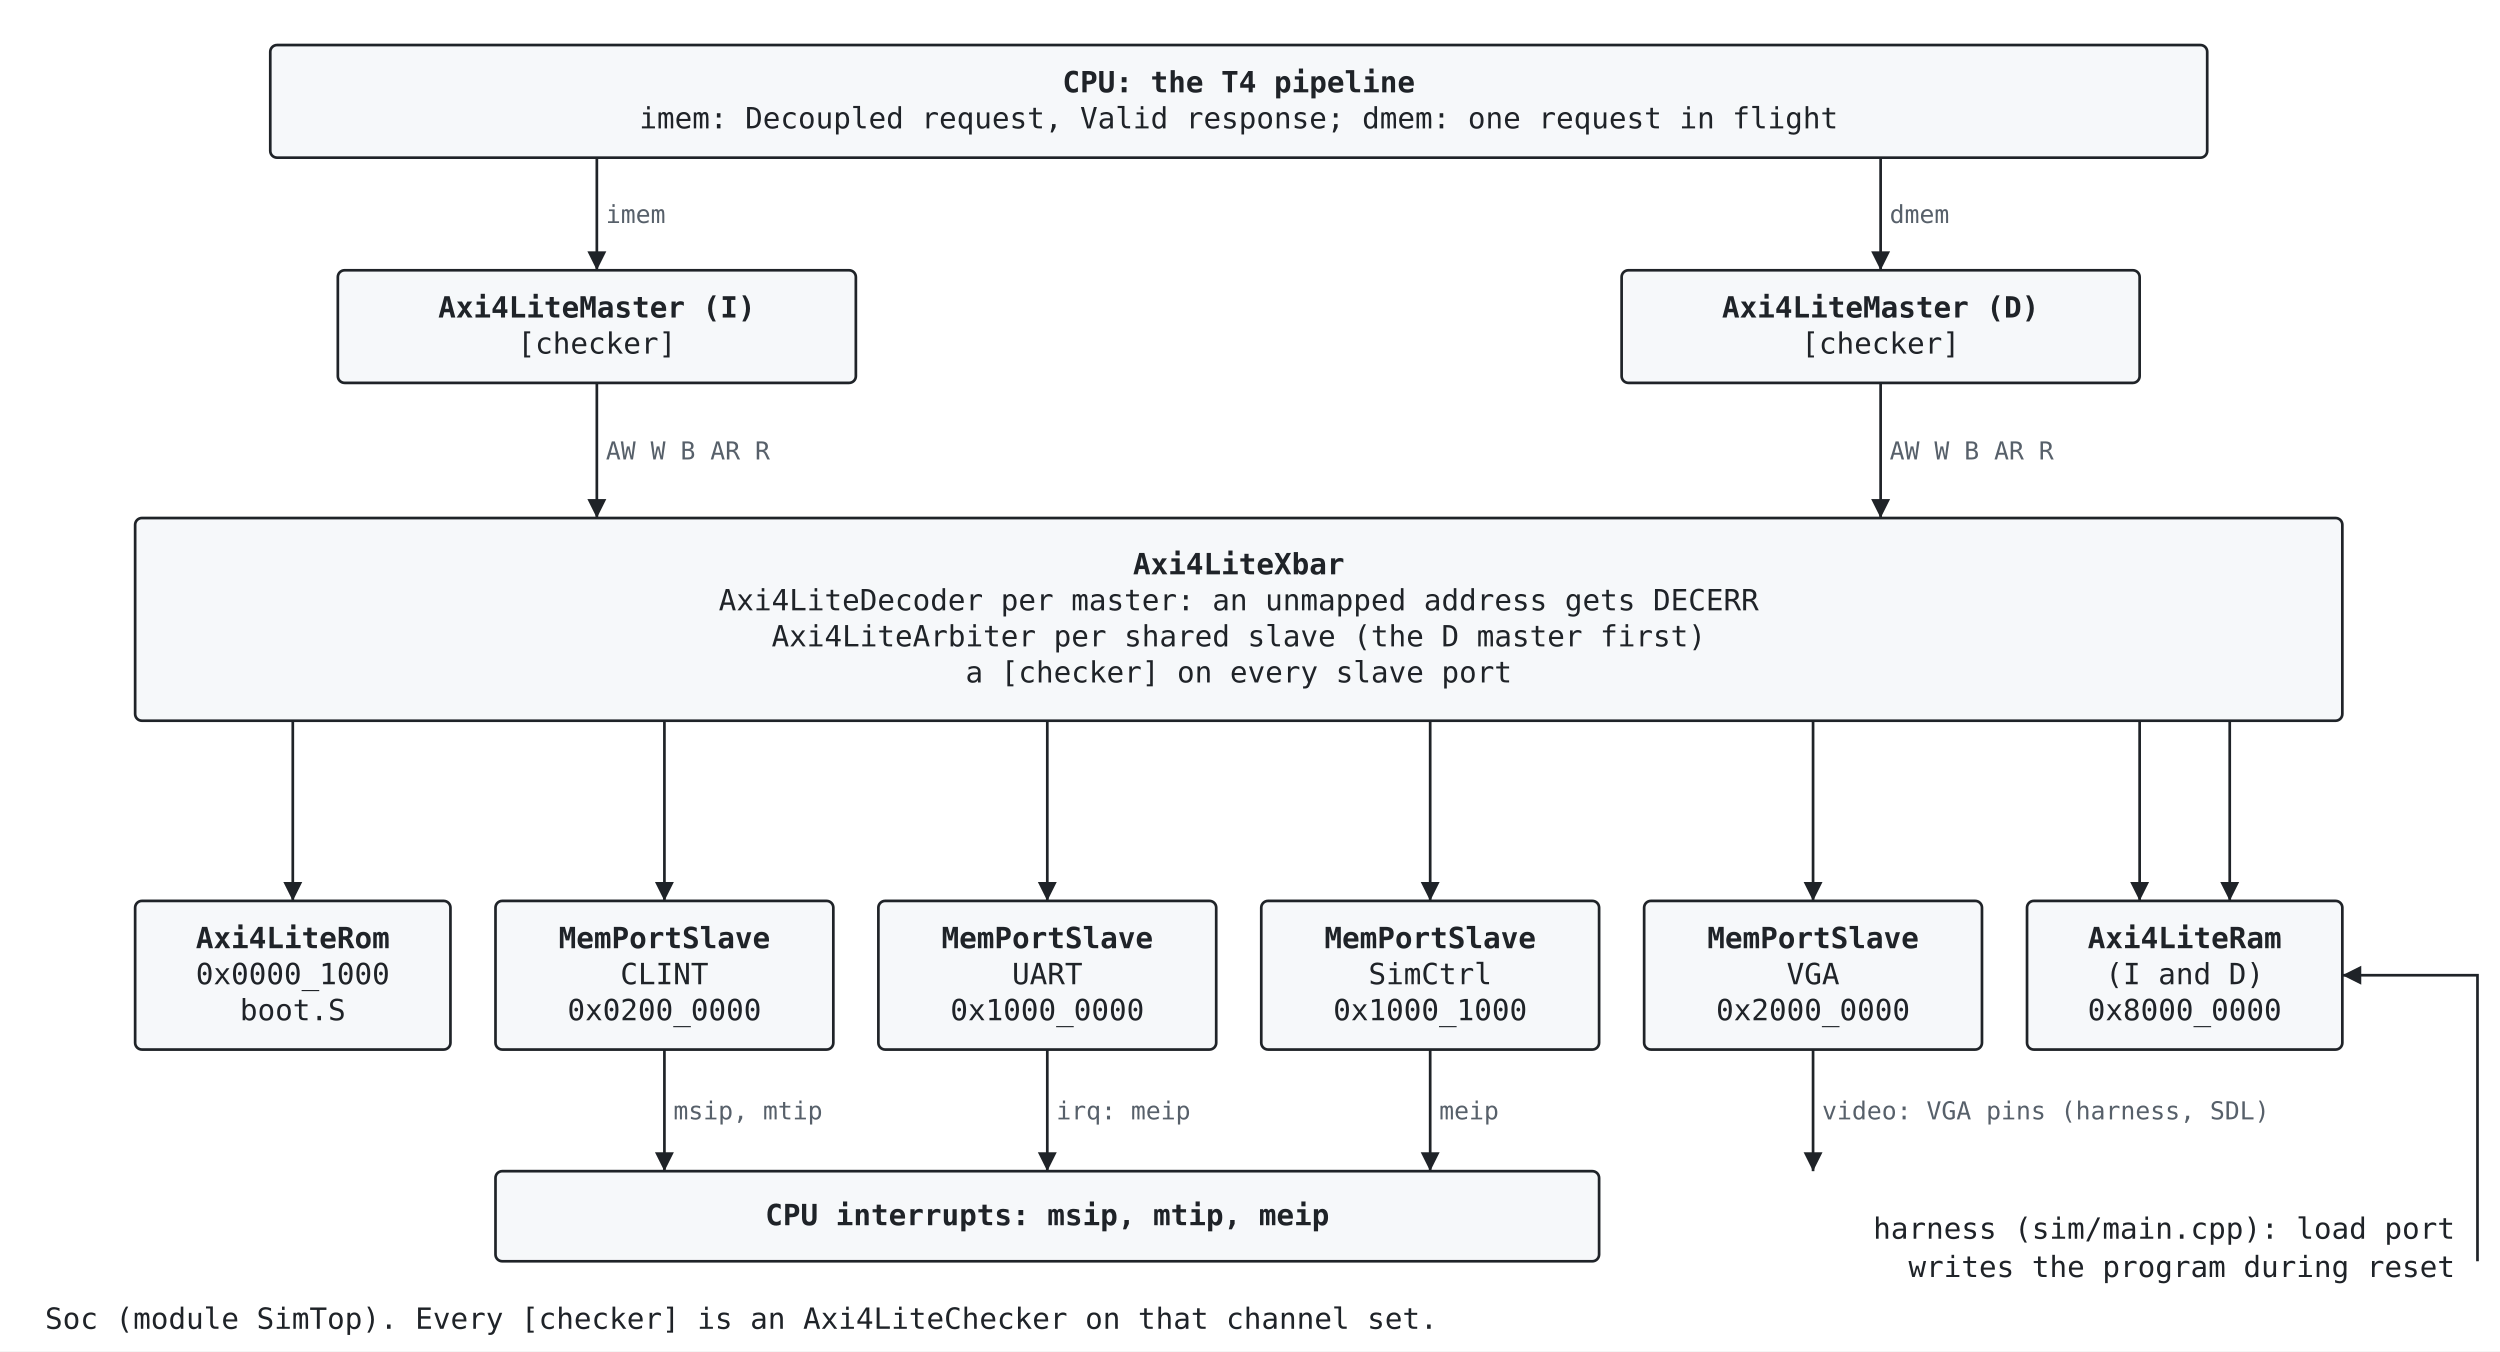
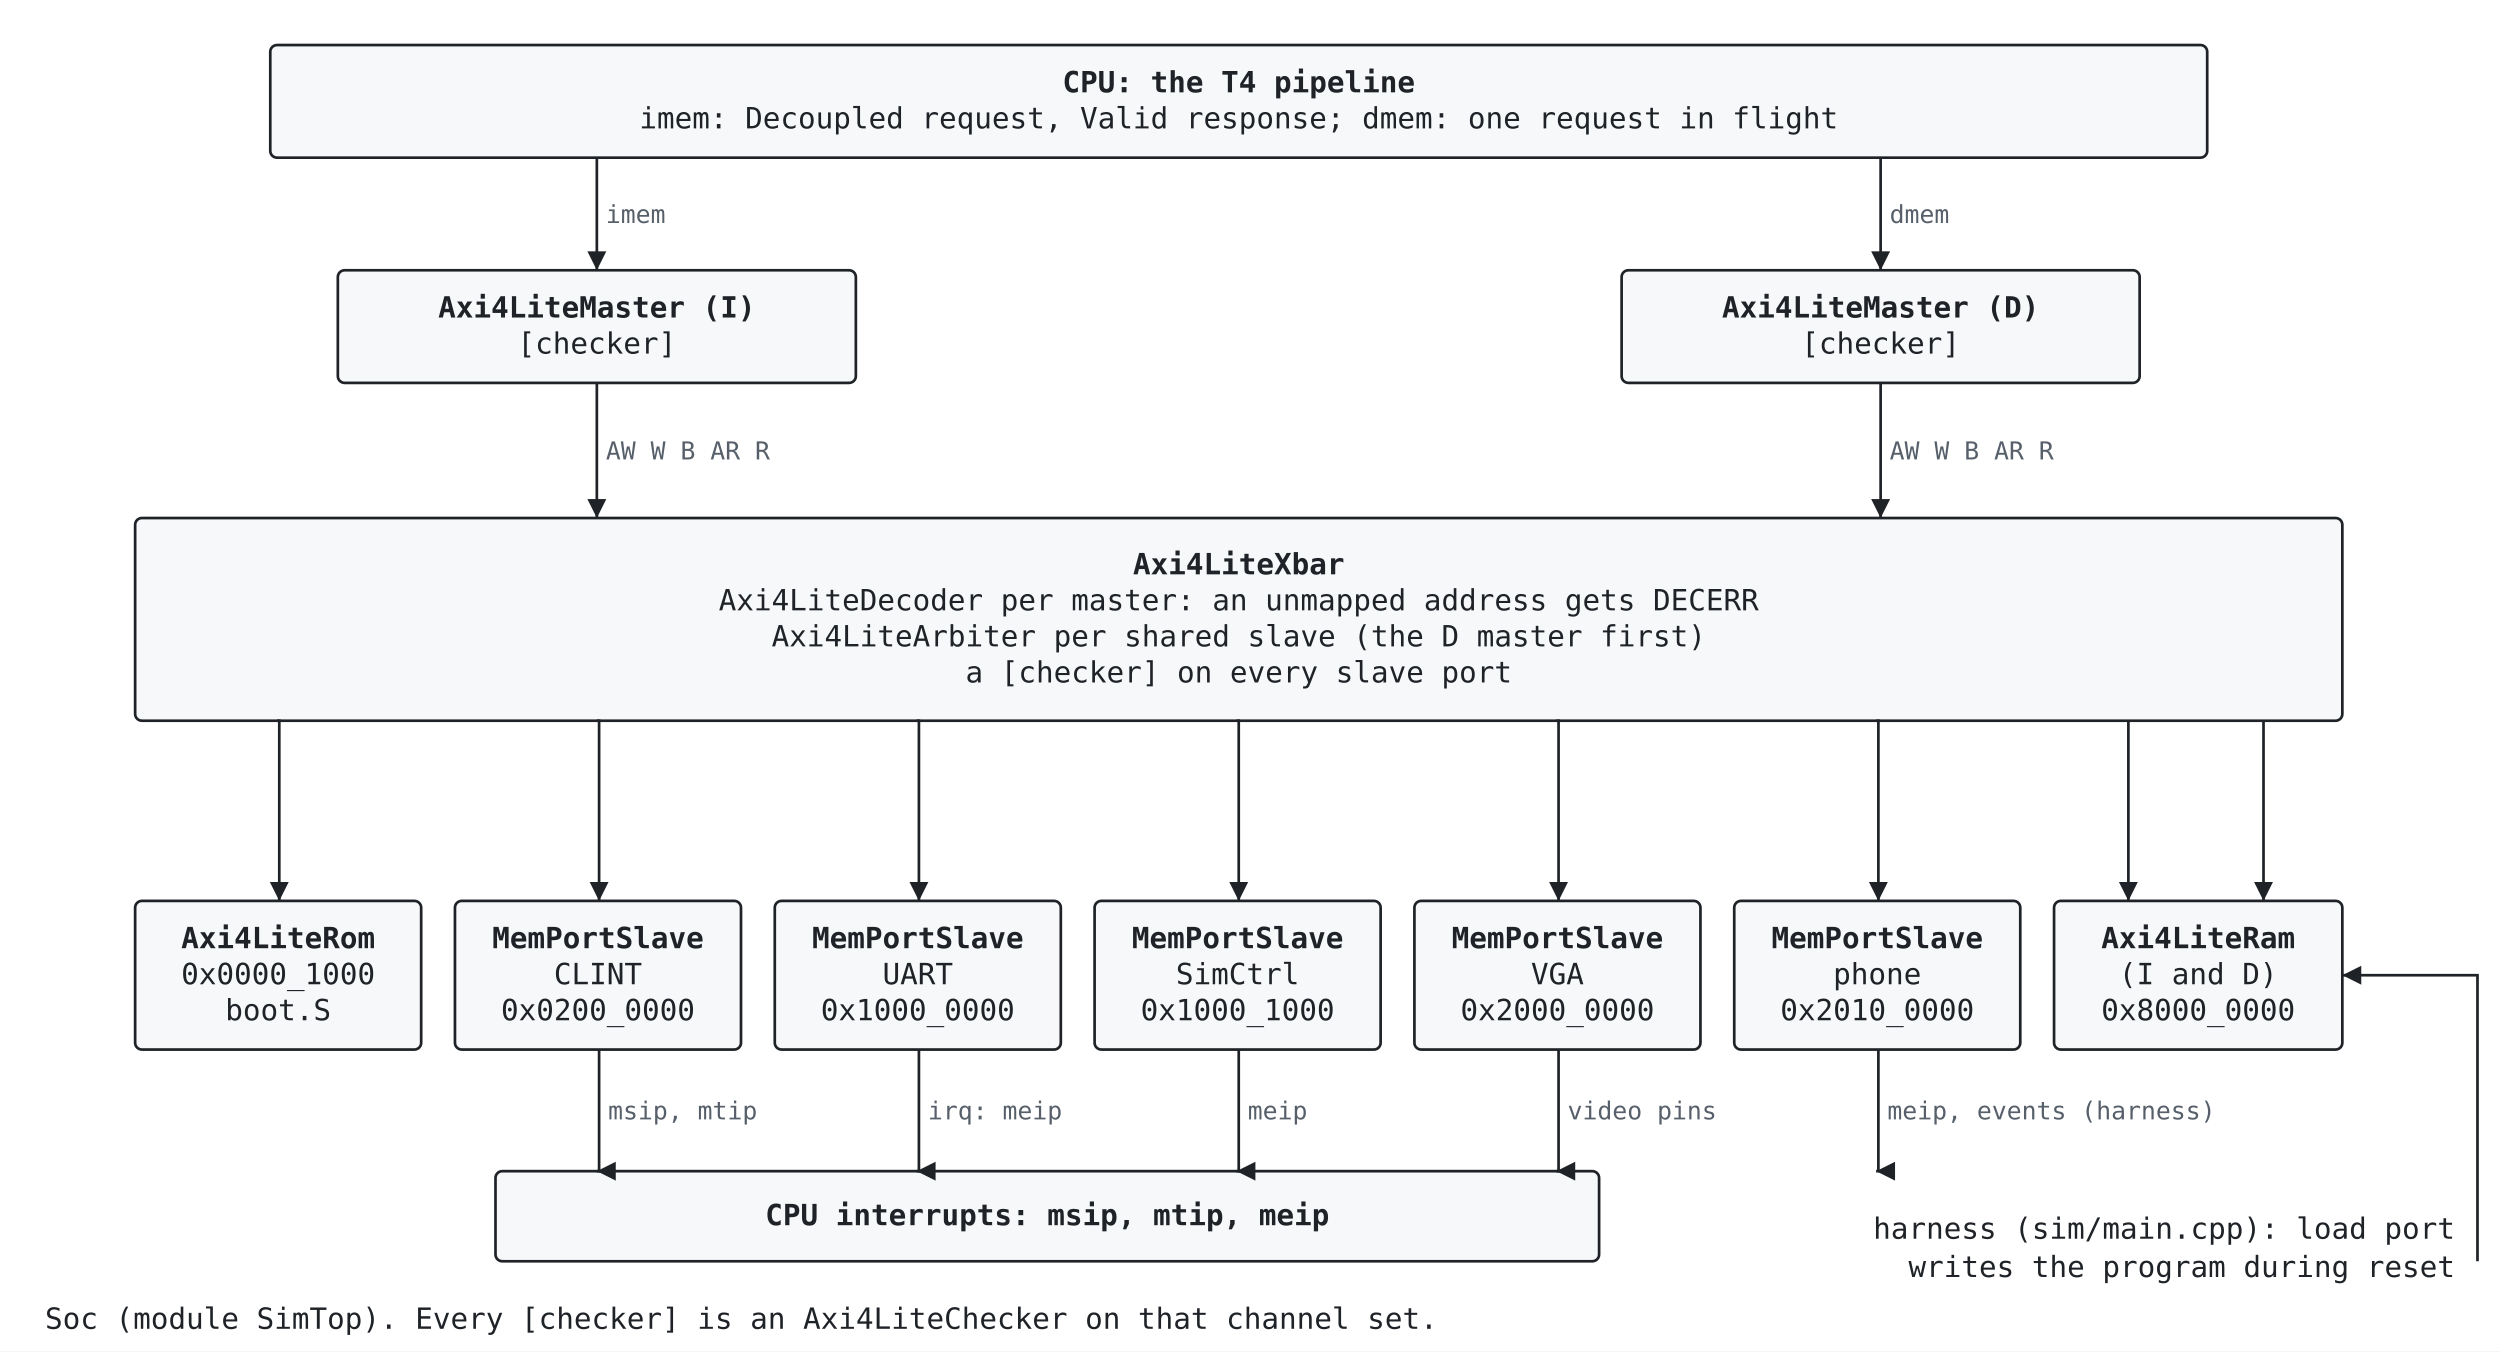
<svg xmlns="http://www.w3.org/2000/svg" width="1110" height="600" viewBox="0 0 1110 600" role="img" aria-label="T5: the AXI4-Lite system-on-chip">
  <style>text{font-family:ui-monospace,SFMono-Regular,Menlo,Consolas,monospace;font-size:13px;fill:#1f2328}.title{font-weight:bold;text-anchor:middle}.line{text-anchor:middle}.glabel{font-weight:bold;fill:#57606a}.wlabel{font-size:11px;fill:#57606a}.box{fill:#f6f8fa;stroke:#1f2328;stroke-width:1.2}.group{fill:none;stroke:#8c959f;stroke-width:1;stroke-dasharray:6 4}.wire{fill:none;stroke:#1f2328;stroke-width:1.2}.dashed{stroke-dasharray:4 3}.head{fill:#1f2328}.bg{fill:#ffffff}@media (prefers-color-scheme:dark){text{fill:#e6edf3}.glabel,.wlabel{fill:#9198a1}.box{fill:#161b22;stroke:#e6edf3}.group{stroke:#6e7681}.wire{stroke:#e6edf3}.head{fill:#e6edf3}.bg{fill:#0d1117}}</style>
  <defs>
    <marker id="head" viewBox="0 0 10 10" refX="10" refY="5" markerWidth="7" markerHeight="7" orient="auto">
      <path class="head" d="M0,0 L10,5 L0,10 z" />
    </marker>
    <marker id="tail" viewBox="0 0 10 10" refX="0" refY="5" markerWidth="7" markerHeight="7" orient="auto">
      <path class="head" d="M10,0 L0,5 L10,10 z" />
    </marker>
  </defs>
  <rect class="bg" x="0" y="0" width="1110" height="600" />
  <rect class="box" x="120" y="20" width="860" height="50" rx="3" />
  <text class="title" x="550" y="41">CPU: the T4 pipeline</text>
  <text class="line" x="550" y="57">imem: Decoupled request, Valid response; dmem: one request in flight</text>
  <rect class="box" x="150" y="120" width="230" height="50" rx="3" />
  <text class="title" x="265" y="141">Axi4LiteMaster (I)</text>
  <text class="line" x="265" y="157">[checker]</text>
  <rect class="box" x="720" y="120" width="230" height="50" rx="3" />
  <text class="title" x="835" y="141">Axi4LiteMaster (D)</text>
  <text class="line" x="835" y="157">[checker]</text>
  <polyline class="wire" points="265,70 265,120" marker-end="url(#head)" />
  <text class="wlabel" x="269" y="99">imem</text>
  <polyline class="wire" points="835,70 835,120" marker-end="url(#head)" />
  <text class="wlabel" x="839" y="99">dmem</text>
  <rect class="box" x="60" y="230" width="980" height="90" rx="3" />
  <text class="title" x="550" y="255">Axi4LiteXbar</text>
  <text class="line" x="550" y="271">Axi4LiteDecoder per master: an unmapped address gets DECERR</text>
  <text class="line" x="550" y="287">Axi4LiteArbiter per shared slave (the D master first)</text>
  <text class="line" x="550" y="303">a [checker] on every slave port</text>
  <polyline class="wire" points="265,170 265,230" marker-end="url(#head)" />
  <text class="wlabel" x="269" y="204">AW W B AR R</text>
  <polyline class="wire" points="835,170 835,230" marker-end="url(#head)" />
  <text class="wlabel" x="839" y="204">AW W B AR R</text>
-   <rect class="box" x="60" y="400" width="140" height="66" rx="3" />
-   <text class="title" x="130" y="421">Axi4LiteRom</text>
-   <text class="line" x="130" y="437">0x0000_1000</text>
-   <text class="line" x="130" y="453">boot.S</text>
-   <rect class="box" x="220" y="400" width="150" height="66" rx="3" />
-   <text class="title" x="295" y="421">MemPortSlave</text>
-   <text class="line" x="295" y="437">CLINT</text>
-   <text class="line" x="295" y="453">0x0200_0000</text>
-   <rect class="box" x="390" y="400" width="150" height="66" rx="3" />
-   <text class="title" x="465" y="421">MemPortSlave</text>
-   <text class="line" x="465" y="437">UART</text>
-   <text class="line" x="465" y="453">0x1000_0000</text>
-   <rect class="box" x="560" y="400" width="150" height="66" rx="3" />
-   <text class="title" x="635" y="421">MemPortSlave</text>
-   <text class="line" x="635" y="437">SimCtrl</text>
-   <text class="line" x="635" y="453">0x1000_1000</text>
-   <rect class="box" x="730" y="400" width="150" height="66" rx="3" />
-   <text class="title" x="805" y="421">MemPortSlave</text>
-   <text class="line" x="805" y="437">VGA</text>
-   <text class="line" x="805" y="453">0x2000_0000</text>
-   <rect class="box" x="900" y="400" width="140" height="66" rx="3" />
-   <text class="title" x="970" y="421">Axi4LiteRam</text>
-   <text class="line" x="970" y="437">(I and D)</text>
-   <text class="line" x="970" y="453">0x8000_0000</text>
-   <polyline class="wire" points="130,320 130,400" marker-end="url(#head)" />
-   <polyline class="wire" points="295,320 295,400" marker-end="url(#head)" />
-   <polyline class="wire" points="465,320 465,400" marker-end="url(#head)" />
-   <polyline class="wire" points="635,320 635,400" marker-end="url(#head)" />
-   <polyline class="wire" points="805,320 805,400" marker-end="url(#head)" />
-   <polyline class="wire" points="950,320 950,400" marker-end="url(#head)" />
-   <polyline class="wire" points="990,320 990,400" marker-end="url(#head)" />
+   <rect class="box" x="60" y="400" width="127" height="66" rx="3" />
+   <text class="title" x="123.5" y="421">Axi4LiteRom</text>
+   <text class="line" x="123.5" y="437">0x0000_1000</text>
+   <text class="line" x="123.5" y="453">boot.S</text>
+   <rect class="box" x="202" y="400" width="127" height="66" rx="3" />
+   <text class="title" x="265.5" y="421">MemPortSlave</text>
+   <text class="line" x="265.5" y="437">CLINT</text>
+   <text class="line" x="265.5" y="453">0x0200_0000</text>
+   <rect class="box" x="344" y="400" width="127" height="66" rx="3" />
+   <text class="title" x="407.5" y="421">MemPortSlave</text>
+   <text class="line" x="407.5" y="437">UART</text>
+   <text class="line" x="407.5" y="453">0x1000_0000</text>
+   <rect class="box" x="486" y="400" width="127" height="66" rx="3" />
+   <text class="title" x="549.5" y="421">MemPortSlave</text>
+   <text class="line" x="549.5" y="437">SimCtrl</text>
+   <text class="line" x="549.5" y="453">0x1000_1000</text>
+   <rect class="box" x="628" y="400" width="127" height="66" rx="3" />
+   <text class="title" x="691.5" y="421">MemPortSlave</text>
+   <text class="line" x="691.5" y="437">VGA</text>
+   <text class="line" x="691.5" y="453">0x2000_0000</text>
+   <rect class="box" x="770" y="400" width="127" height="66" rx="3" />
+   <text class="title" x="833.5" y="421">MemPortSlave</text>
+   <text class="line" x="833.5" y="437">phone</text>
+   <text class="line" x="833.5" y="453">0x2010_0000</text>
+   <rect class="box" x="912" y="400" width="128" height="66" rx="3" />
+   <text class="title" x="976" y="421">Axi4LiteRam</text>
+   <text class="line" x="976" y="437">(I and D)</text>
+   <text class="line" x="976" y="453">0x8000_0000</text>
+   <polyline class="wire" points="123,320 124,320 124,400" marker-end="url(#head)" />
+   <polyline class="wire" points="265,320 266,320 266,400" marker-end="url(#head)" />
+   <polyline class="wire" points="407,320 408,320 408,400" marker-end="url(#head)" />
+   <polyline class="wire" points="549,320 550,320 550,400" marker-end="url(#head)" />
+   <polyline class="wire" points="691,320 692,320 692,400" marker-end="url(#head)" />
+   <polyline class="wire" points="833,320 834,320 834,400" marker-end="url(#head)" />
+   <polyline class="wire" points="945,320 945,400" marker-end="url(#head)" />
+   <polyline class="wire" points="1005,320 1005,400" marker-end="url(#head)" />
  <rect class="box" x="220" y="520" width="490" height="40" rx="3" />
  <text class="title" x="465" y="544">CPU interrupts: msip, mtip, meip</text>
-   <polyline class="wire" points="295,466 295,520" marker-end="url(#head)" />
-   <text class="wlabel" x="299" y="497">msip, mtip</text>
-   <polyline class="wire" points="465,466 465,520" marker-end="url(#head)" />
-   <text class="wlabel" x="469" y="497">irq: meip</text>
-   <polyline class="wire" points="635,466 635,520" marker-end="url(#head)" />
-   <text class="wlabel" x="639" y="497">meip</text>
-   <polyline class="wire" points="805,466 805,520" marker-end="url(#head)" />
-   <text class="wlabel" x="809" y="497">video: VGA pins (harness, SDL)</text>
+   <polyline class="wire" points="266,466 266,520 265,520" marker-end="url(#head)" />
+   <text class="wlabel" x="270" y="497">msip, mtip</text>
+   <polyline class="wire" points="408,466 408,520 407,520" marker-end="url(#head)" />
+   <text class="wlabel" x="412" y="497">irq: meip</text>
+   <polyline class="wire" points="550,466 550,520 549,520" marker-end="url(#head)" />
+   <text class="wlabel" x="554" y="497">meip</text>
+   <polyline class="wire" points="692,466 692,520 691,520" marker-end="url(#head)" />
+   <text class="wlabel" x="696" y="497">video pins</text>
+   <polyline class="wire" points="834,466 834,520 833,520" marker-end="url(#head)" />
+   <text class="wlabel" x="838" y="497">meip, events (harness)</text>
  <polyline class="wire" points="1100,560 1100,433 1040,433" marker-end="url(#head)" />
  <text class="free" x="1090" y="550" text-anchor="end">harness (sim/main.cpp): load port</text>
  <text class="free" x="1090" y="567" text-anchor="end">writes the program during reset</text>
  <text class="free" x="20" y="590" text-anchor="start">Soc (module SimTop). Every [checker] is an Axi4LiteChecker on that channel set.</text>
</svg>
